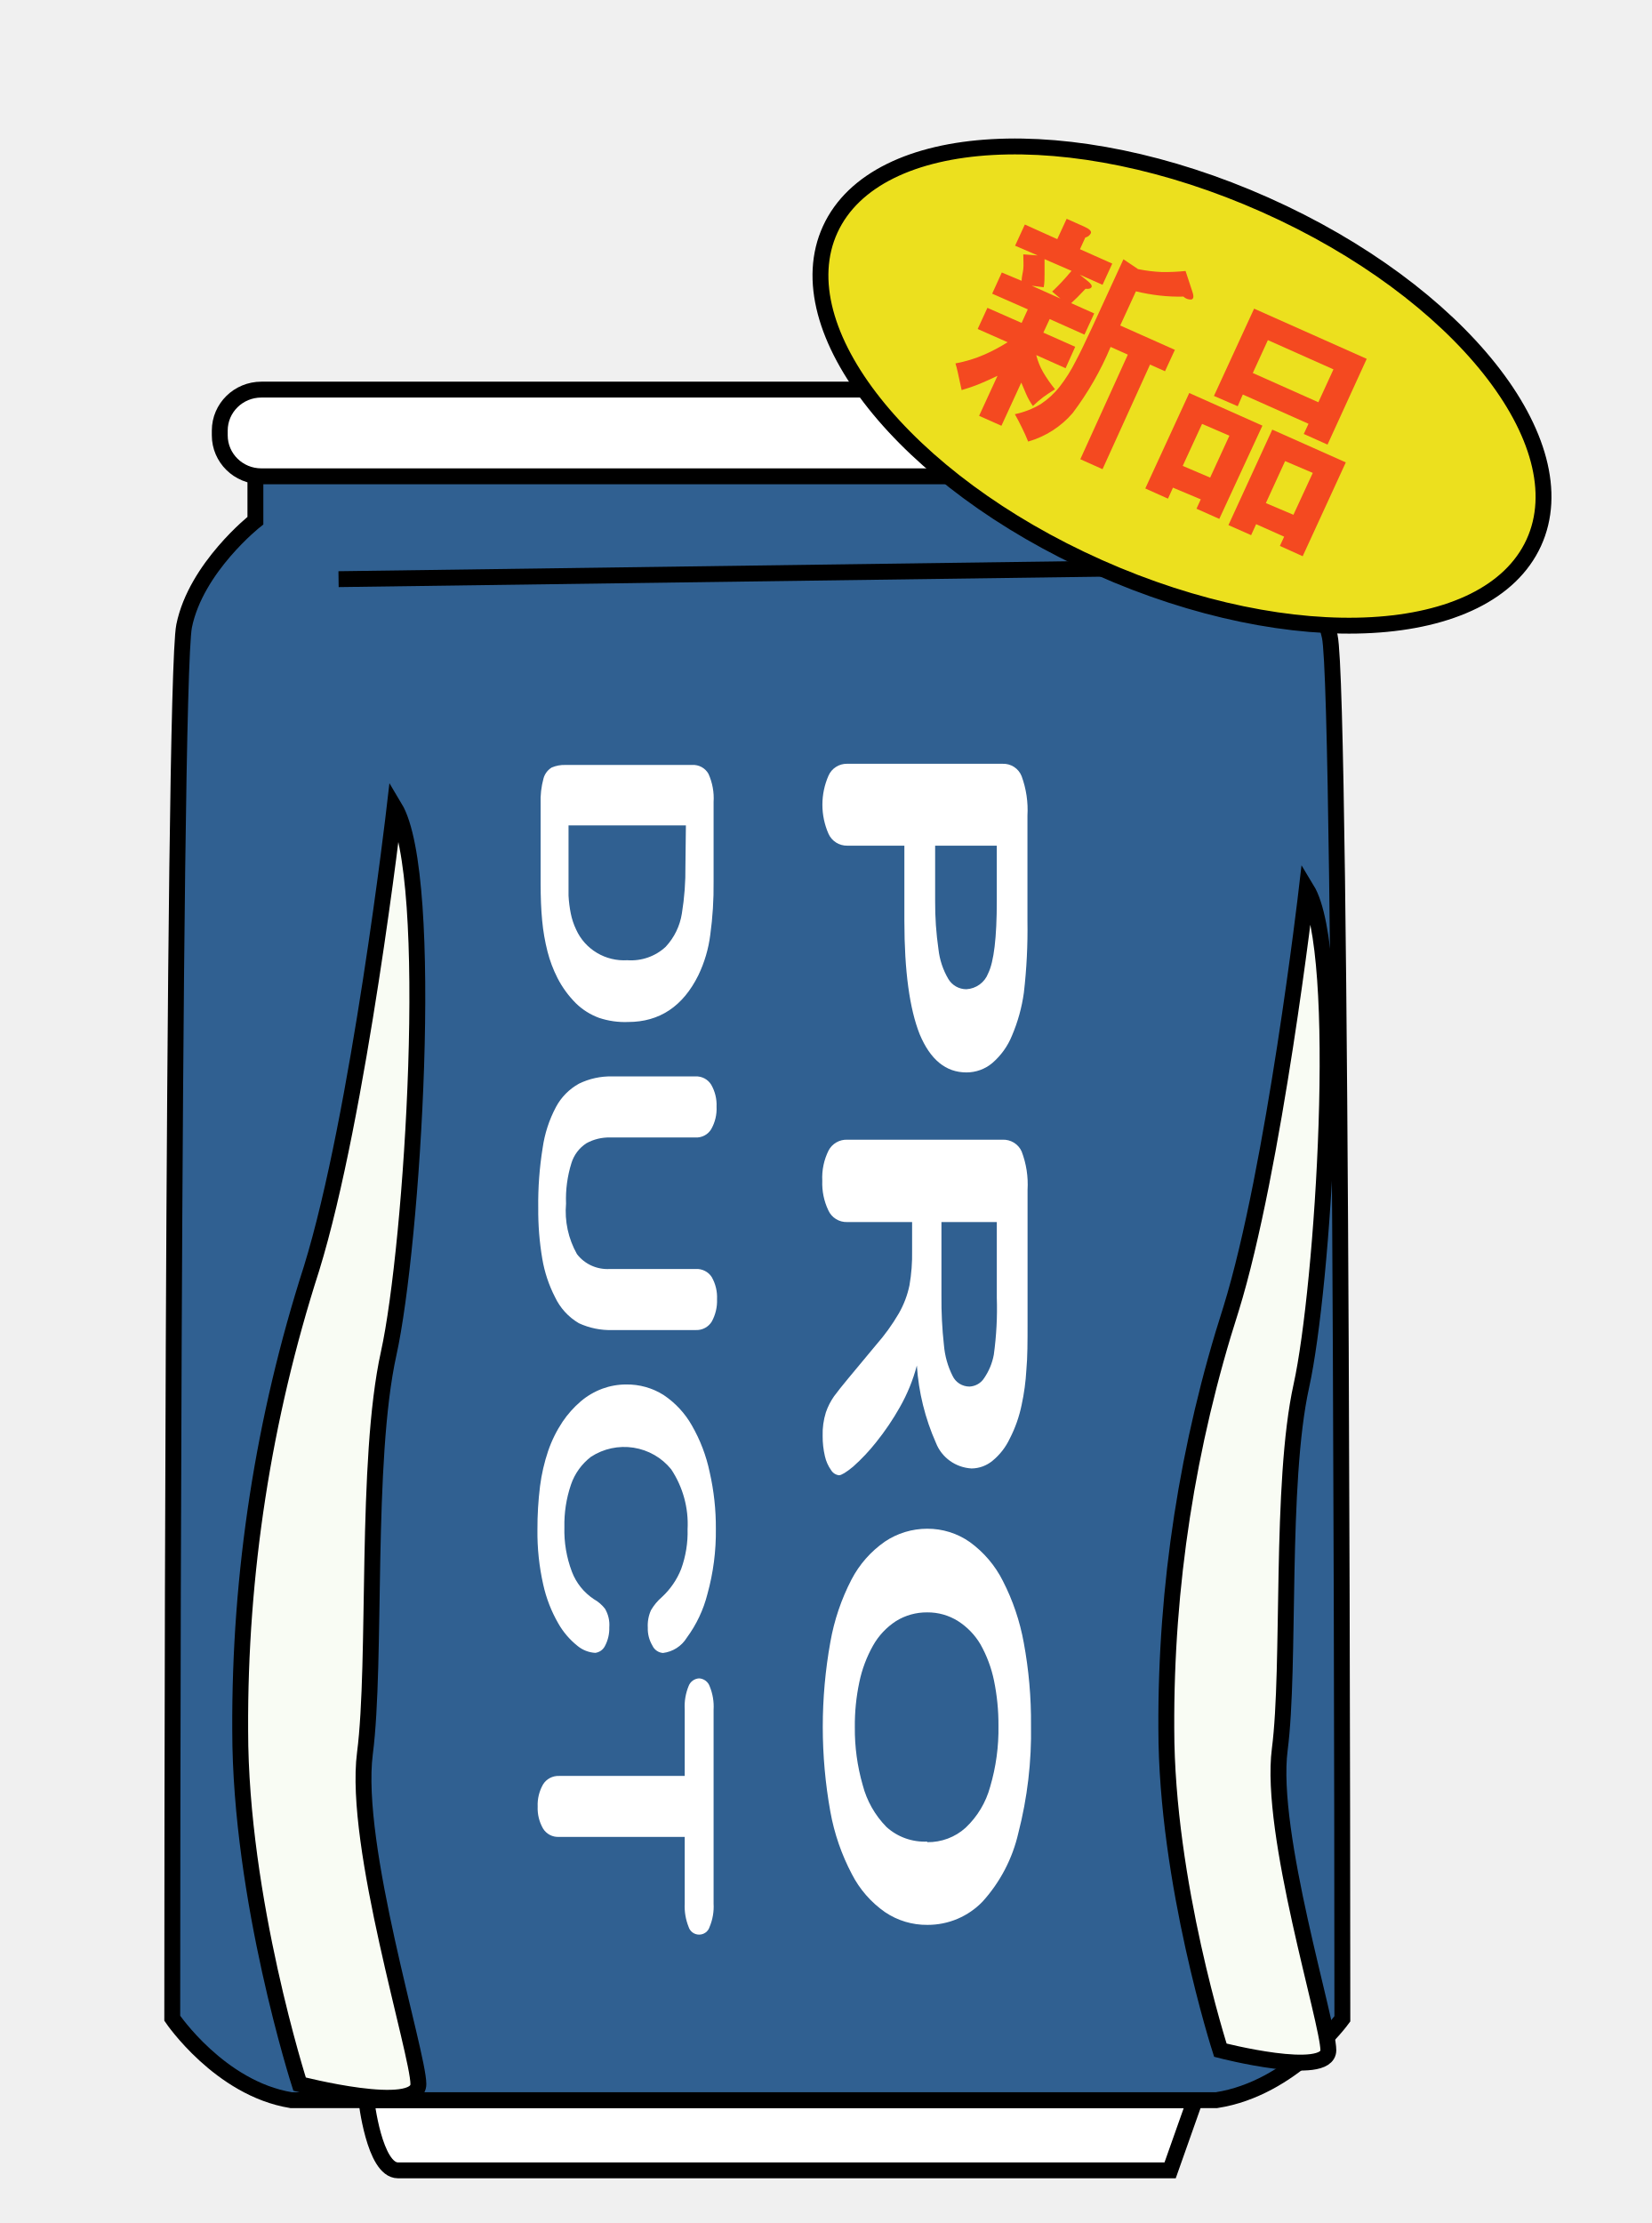
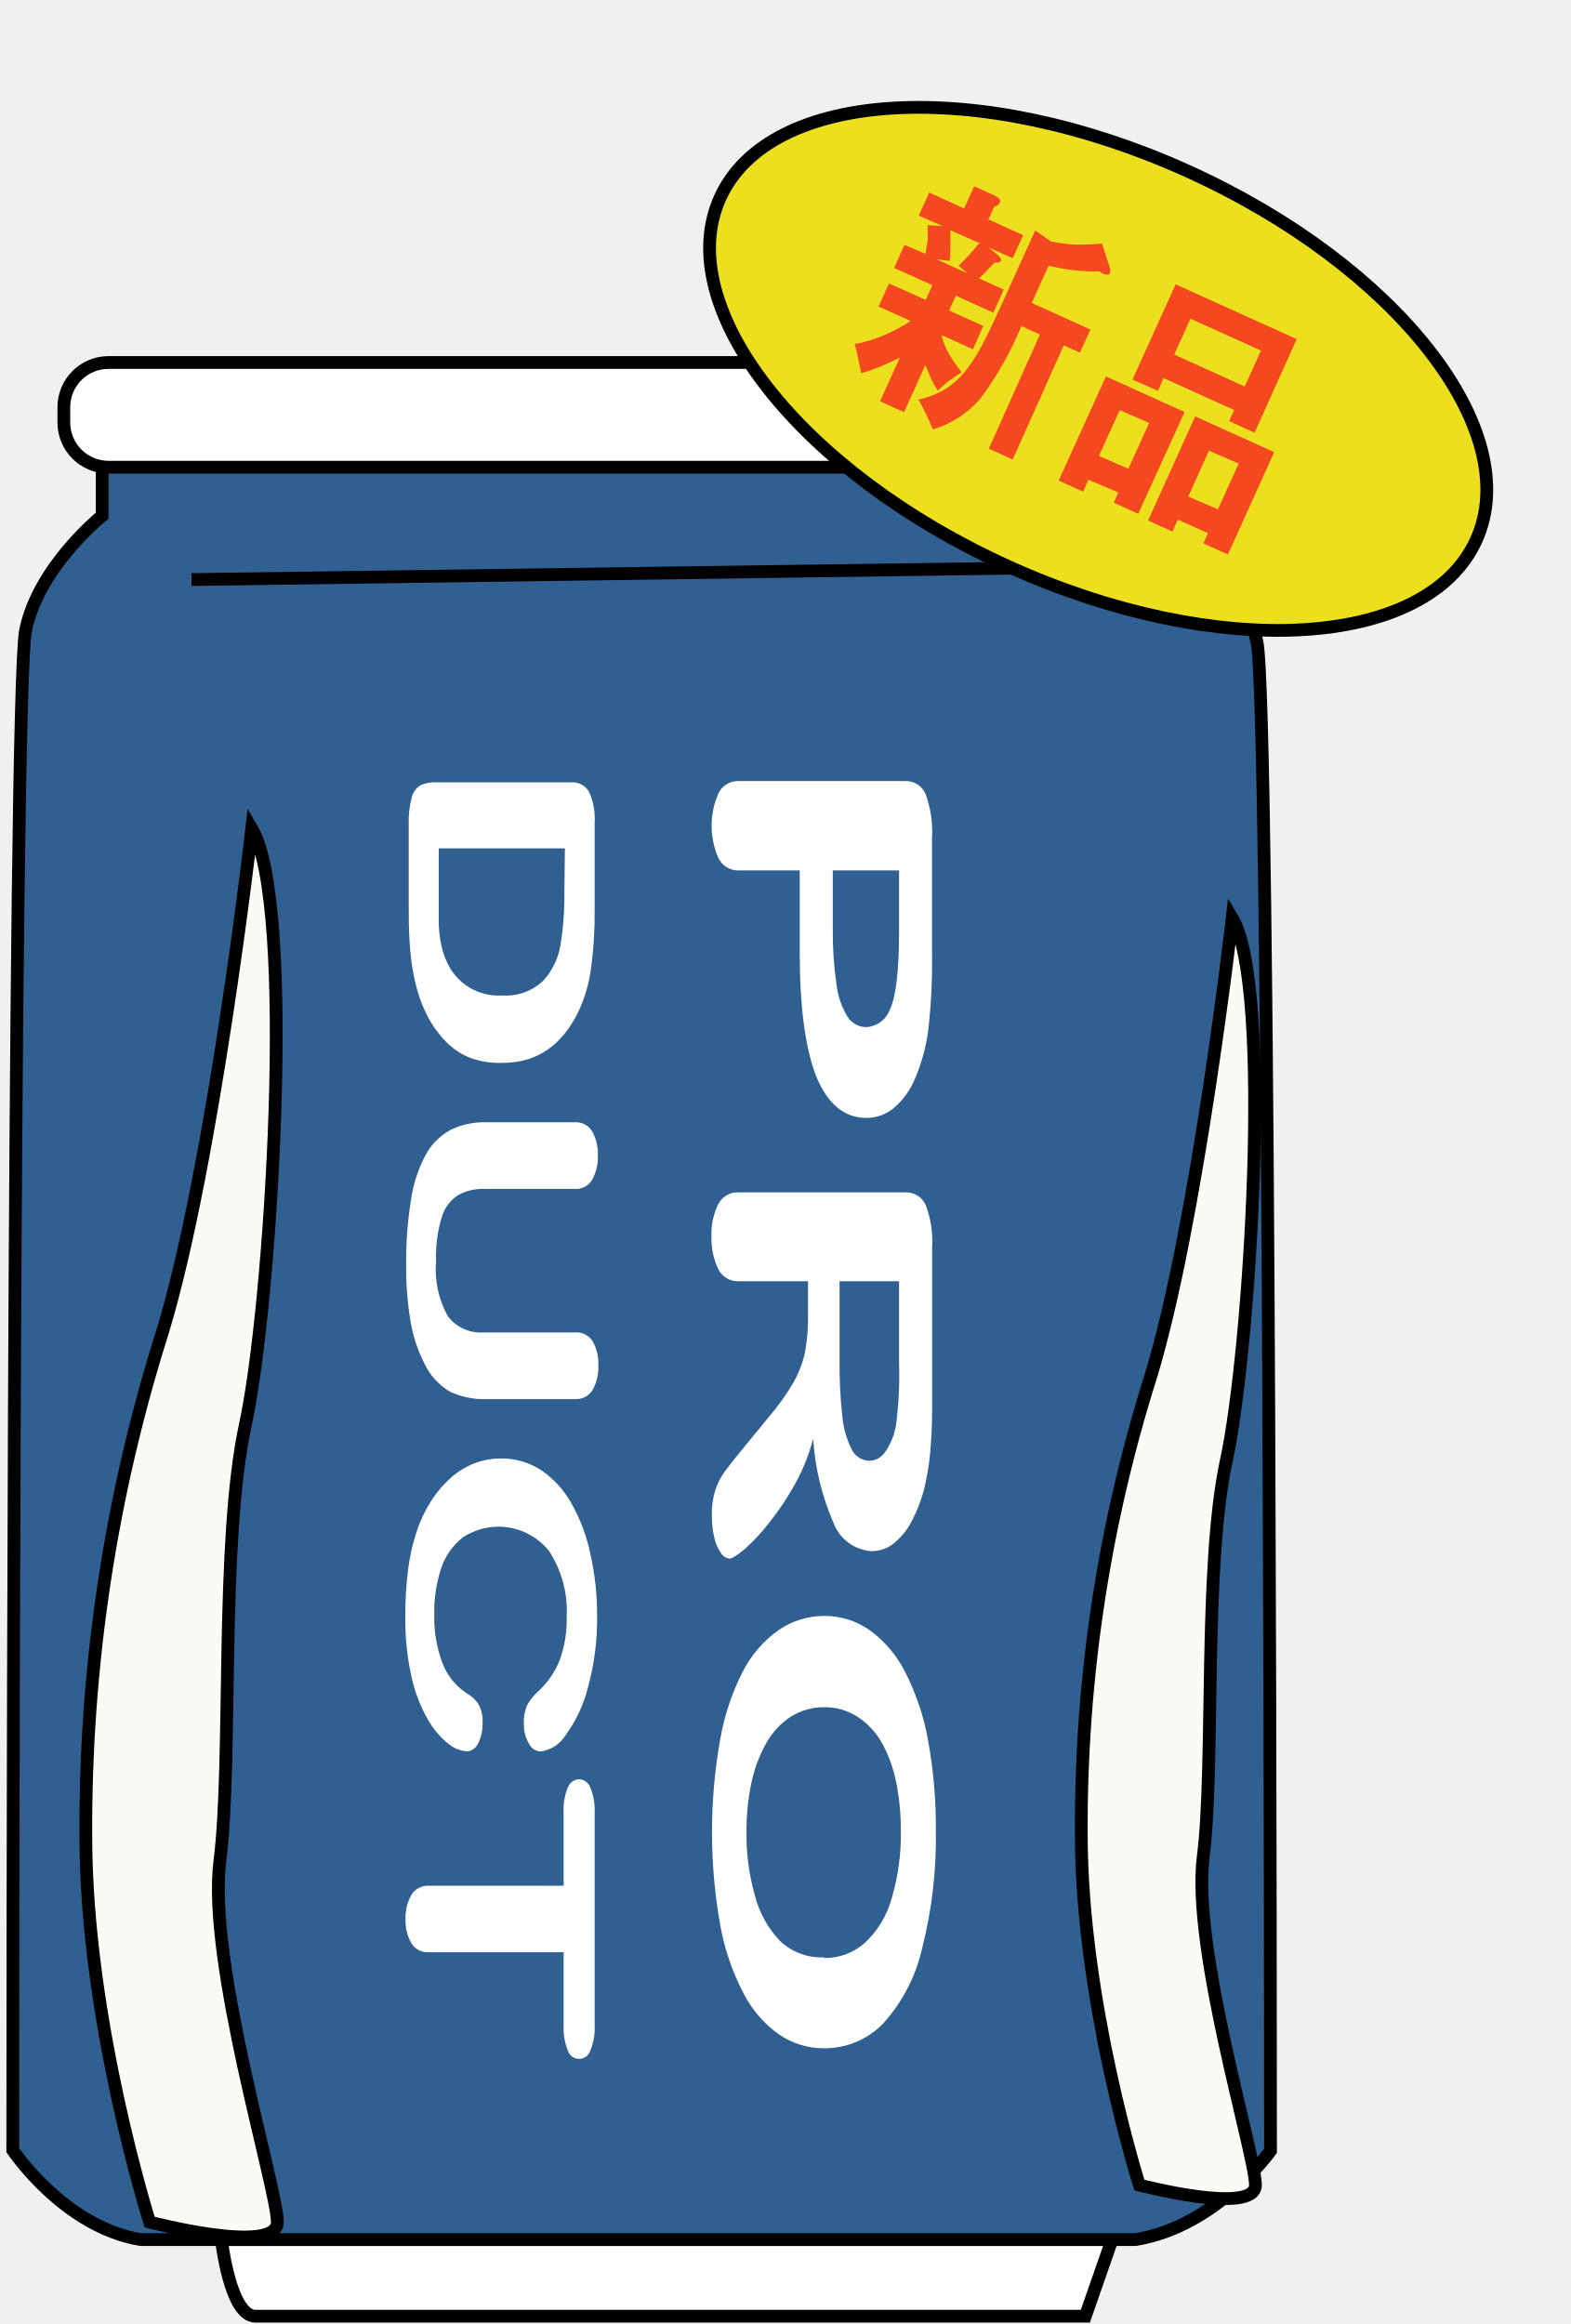
- <svg xmlns="http://www.w3.org/2000/svg" width="104" height="140" viewBox="0 0 104 140" fill="none">
-   <path d="M23.074 132.263C23.074 132.263 23.568 136.684 25.064 136.684H73.698L75.261 132.263H23.074Z" fill="white" stroke="black" stroke-miterlimit="10" />
-   <path d="M83.753 40.084C82.96 36.4 79.002 33.497 79.002 33.497V29.813L49.007 29.209V28.369L16.086 29.105V32.79C16.086 32.79 12.345 35.737 11.597 39.421C10.849 43.105 10.849 127.105 10.849 127.105C10.849 127.105 13.841 131.527 18.331 132.263H76.623C81.374 131.527 84.546 127.142 84.546 127.142C84.546 127.142 84.546 43.739 83.753 40.084Z" fill="#306091" stroke="black" stroke-miterlimit="10" />
-   <path d="M79.309 24.537H16.46C15.014 24.537 13.842 25.692 13.842 27.116V27.418C13.842 28.843 15.014 29.997 16.46 29.997H79.309C80.756 29.997 81.928 28.843 81.928 27.418V27.116C81.928 25.692 80.756 24.537 79.309 24.537Z" fill="white" stroke="black" stroke-miterlimit="10" />
-   <path d="M21.323 36.474L75.194 35.737" stroke="black" stroke-miterlimit="10" />
-   <path d="M24.855 50.842C24.855 50.842 22.61 70.221 19.617 79.903C16.594 89.304 15.079 99.111 15.128 108.972C15.128 119.626 18.869 131.254 18.869 131.254C18.869 131.254 26.351 133.192 26.351 131.254C26.351 129.316 22.236 116.237 22.984 110.423C23.732 104.61 22.984 92.002 24.481 85.231C25.977 78.459 27.473 55.204 24.855 50.842Z" fill="#F9FCF4" stroke="black" stroke-miterlimit="10" />
-   <path d="M82.302 56C82.302 56 80.259 73.618 77.536 82.43C74.79 90.976 73.414 99.891 73.458 108.854C73.458 118.551 76.862 129.117 76.862 129.117C76.862 129.117 83.663 130.878 83.663 129.117C83.663 127.356 79.922 115.463 80.603 110.18C81.284 104.897 80.603 93.439 81.965 87.272C83.327 81.104 84.711 59.964 82.302 56Z" fill="#F9FCF4" stroke="black" stroke-miterlimit="10" />
-   <path d="M56.96 57.99V53.259H53.361C53.114 53.262 52.871 53.194 52.662 53.063C52.454 52.932 52.288 52.744 52.187 52.522C51.929 51.941 51.797 51.314 51.797 50.68C51.797 50.046 51.929 49.419 52.187 48.838C52.285 48.617 52.447 48.429 52.654 48.298C52.86 48.166 53.101 48.098 53.346 48.101H63.14C63.399 48.091 63.654 48.16 63.87 48.3C64.087 48.441 64.252 48.644 64.345 48.882C64.636 49.677 64.761 50.522 64.712 51.365V57.997C64.736 59.506 64.661 61.014 64.487 62.514C64.359 63.444 64.108 64.353 63.739 65.218C63.472 65.881 63.049 66.472 62.504 66.942C62.049 67.329 61.467 67.541 60.866 67.539C59.574 67.539 58.594 66.738 57.925 65.137C57.289 63.531 56.96 61.158 56.96 57.99ZM62.781 56.737V53.259H58.898V56.737C58.891 57.758 58.961 58.777 59.108 59.788C59.181 60.445 59.392 61.08 59.728 61.652C59.844 61.848 60.01 62.012 60.209 62.126C60.409 62.239 60.635 62.3 60.866 62.3C61.167 62.282 61.457 62.179 61.7 62.002C61.943 61.826 62.129 61.584 62.235 61.305C62.599 60.569 62.781 59.046 62.781 56.737Z" fill="white" />
-   <path d="M57.447 78.776V76.963H53.362C53.111 76.971 52.864 76.905 52.653 76.774C52.441 76.643 52.273 76.452 52.172 76.227C51.895 75.644 51.764 75.005 51.79 74.362C51.756 73.703 51.892 73.047 52.187 72.454C52.297 72.243 52.467 72.067 52.675 71.947C52.882 71.827 53.121 71.768 53.362 71.776H63.141C63.393 71.765 63.644 71.83 63.858 71.961C64.073 72.093 64.243 72.285 64.345 72.513C64.64 73.284 64.767 74.107 64.719 74.93V83.322C64.719 84.479 64.719 85.474 64.644 86.27C64.603 87.013 64.503 87.752 64.345 88.48C64.194 89.218 63.943 89.931 63.597 90.602C63.343 91.143 62.97 91.622 62.505 92.002C62.137 92.305 61.675 92.475 61.195 92.481C60.704 92.454 60.231 92.289 59.833 92.004C59.435 91.719 59.128 91.327 58.951 90.875C58.265 89.33 57.858 87.68 57.746 85.997C57.505 86.913 57.145 87.795 56.676 88.62C56.239 89.396 55.739 90.135 55.18 90.831C54.744 91.382 54.261 91.895 53.736 92.363C53.302 92.725 52.987 92.909 52.845 92.909C52.742 92.897 52.643 92.861 52.556 92.805C52.469 92.748 52.397 92.673 52.344 92.585C52.157 92.32 52.025 92.022 51.955 91.708C51.857 91.287 51.809 90.857 51.813 90.425C51.798 89.927 51.867 89.429 52.015 88.952C52.138 88.591 52.312 88.249 52.531 87.935C52.741 87.648 53.047 87.264 53.451 86.778L55.172 84.708C55.715 84.091 56.196 83.425 56.609 82.718C56.926 82.165 57.154 81.565 57.282 80.942C57.406 80.227 57.461 79.502 57.447 78.776ZM62.782 81.723V76.963H59.295V81.591C59.285 82.634 59.337 83.678 59.452 84.715C59.508 85.389 59.693 86.047 59.998 86.653C60.092 86.853 60.242 87.022 60.43 87.141C60.618 87.259 60.837 87.323 61.061 87.323C61.248 87.315 61.431 87.261 61.592 87.168C61.754 87.074 61.89 86.943 61.988 86.785C62.292 86.341 62.498 85.839 62.594 85.312C62.758 84.123 62.821 82.923 62.782 81.723Z" fill="white" />
-   <path d="M64.936 108.648C64.978 110.939 64.708 113.227 64.136 115.449C63.77 117.047 62.997 118.528 61.891 119.752C61.445 120.218 60.907 120.589 60.31 120.843C59.713 121.096 59.07 121.226 58.419 121.225C57.464 121.236 56.528 120.955 55.741 120.422C54.857 119.804 54.14 118.982 53.653 118.028C53.002 116.794 52.546 115.469 52.299 114.1C51.661 110.564 51.661 106.945 52.299 103.409C52.54 102.039 52.989 100.712 53.631 99.474C54.126 98.523 54.847 97.704 55.733 97.087C56.519 96.559 57.447 96.277 58.397 96.276C59.36 96.271 60.299 96.565 61.083 97.116C61.965 97.756 62.678 98.595 63.163 99.562C63.792 100.789 64.236 102.1 64.48 103.453C64.798 105.166 64.95 106.906 64.936 108.648ZM58.397 116.016C59.291 116.029 60.156 115.705 60.814 115.11C61.561 114.406 62.096 113.514 62.362 112.531C62.731 111.282 62.908 109.985 62.886 108.684C62.892 107.724 62.797 106.766 62.602 105.825C62.438 105.034 62.153 104.271 61.756 103.563C61.407 102.968 60.92 102.463 60.335 102.09C59.756 101.726 59.083 101.537 58.397 101.544C57.704 101.538 57.024 101.727 56.437 102.09C55.833 102.483 55.335 103.014 54.985 103.637C54.583 104.354 54.292 105.126 54.125 105.929C53.926 106.864 53.831 107.817 53.84 108.773C53.828 110.003 53.994 111.229 54.334 112.413C54.591 113.408 55.106 114.32 55.831 115.058C56.175 115.371 56.579 115.614 57.02 115.772C57.461 115.93 57.929 116.001 58.397 115.979V116.016Z" fill="white" />
-   <path d="M44.944 50.511V55.529C44.957 56.65 44.887 57.77 44.734 58.881C44.623 59.76 44.37 60.615 43.986 61.416C43.013 63.381 41.537 64.363 39.557 64.363C38.94 64.387 38.324 64.3 37.739 64.106C37.192 63.907 36.694 63.595 36.28 63.192C35.808 62.722 35.414 62.183 35.112 61.593C34.842 61.062 34.631 60.504 34.484 59.928C34.321 59.286 34.208 58.633 34.147 57.975C34.08 57.282 34.05 56.501 34.05 55.624V50.614C34.029 50.08 34.09 49.546 34.23 49.03C34.306 48.742 34.49 48.495 34.746 48.337C35.017 48.221 35.311 48.166 35.606 48.175H43.59C43.798 48.162 44.005 48.208 44.188 48.307C44.371 48.406 44.522 48.555 44.622 48.735C44.873 49.293 44.984 49.902 44.944 50.511ZM43.2 51.984H35.808V54.932C35.808 55.573 35.808 56.074 35.808 56.406C35.828 56.784 35.875 57.161 35.95 57.533C36.02 57.882 36.133 58.221 36.287 58.542C36.56 59.15 37.015 59.661 37.592 60.006C38.168 60.352 38.838 60.514 39.512 60.473C39.952 60.505 40.395 60.446 40.811 60.3C41.227 60.154 41.608 59.925 41.928 59.626C42.47 59.042 42.824 58.314 42.946 57.533C43.108 56.539 43.183 55.533 43.17 54.526L43.2 51.984Z" fill="white" />
-   <path d="M38.554 67.79H43.791C43.991 67.779 44.19 67.822 44.367 67.914C44.543 68.006 44.691 68.144 44.794 68.313C45.036 68.734 45.153 69.214 45.131 69.698C45.156 70.192 45.039 70.682 44.794 71.113C44.692 71.283 44.545 71.421 44.368 71.514C44.191 71.606 43.991 71.648 43.791 71.636H38.434C37.912 71.622 37.395 71.747 36.938 71.997C36.48 72.293 36.144 72.74 35.988 73.257C35.732 74.08 35.618 74.939 35.651 75.799C35.553 76.904 35.793 78.013 36.339 78.982C36.58 79.296 36.896 79.545 37.26 79.709C37.623 79.872 38.021 79.944 38.419 79.918H43.821C44.021 79.907 44.221 79.949 44.398 80.04C44.576 80.13 44.726 80.266 44.831 80.434C45.07 80.857 45.184 81.336 45.161 81.819C45.181 82.309 45.067 82.795 44.831 83.227C44.728 83.397 44.579 83.538 44.402 83.632C44.224 83.727 44.023 83.773 43.821 83.764H38.584C37.848 83.788 37.117 83.639 36.452 83.33C35.797 82.942 35.276 82.369 34.955 81.686C34.566 80.928 34.296 80.115 34.155 79.277C33.975 78.216 33.89 77.141 33.9 76.064C33.884 74.804 33.977 73.544 34.177 72.299C34.304 71.398 34.587 70.526 35.015 69.72C35.344 69.101 35.848 68.589 36.467 68.247C37.115 67.931 37.831 67.774 38.554 67.79Z" fill="white" />
-   <path d="M37.492 104.094C37.08 104.07 36.686 103.915 36.37 103.652C35.882 103.262 35.473 102.784 35.166 102.245C34.725 101.481 34.404 100.656 34.215 99.798C33.958 98.659 33.835 97.495 33.849 96.328C33.846 95.414 33.901 94.501 34.013 93.594C34.109 92.843 34.28 92.102 34.522 91.383C34.745 90.731 35.052 90.11 35.435 89.534C35.757 89.058 36.142 88.627 36.58 88.252C36.983 87.91 37.444 87.641 37.941 87.456C38.42 87.281 38.927 87.191 39.438 87.191C40.273 87.179 41.092 87.41 41.795 87.854C42.532 88.347 43.142 89.003 43.575 89.77C44.104 90.688 44.483 91.683 44.698 92.717C44.964 93.888 45.095 95.084 45.087 96.284C45.105 97.669 44.926 99.051 44.556 100.388C44.306 101.38 43.864 102.316 43.254 103.143C43.094 103.404 42.876 103.625 42.617 103.791C42.358 103.957 42.064 104.063 41.757 104.101C41.614 104.09 41.477 104.041 41.36 103.959C41.243 103.877 41.15 103.766 41.091 103.637C40.888 103.296 40.787 102.905 40.8 102.51C40.777 102.131 40.846 101.752 41.002 101.405C41.184 101.094 41.416 100.815 41.69 100.579C42.223 100.086 42.637 99.482 42.902 98.811C43.193 98.008 43.33 97.158 43.306 96.306C43.376 94.972 43.014 93.651 42.273 92.533C41.684 91.804 40.839 91.318 39.904 91.172C38.969 91.026 38.013 91.23 37.223 91.745C36.635 92.196 36.195 92.809 35.959 93.506C35.667 94.367 35.528 95.272 35.547 96.18C35.521 97.135 35.681 98.085 36.019 98.98C36.285 99.686 36.769 100.291 37.403 100.712C37.676 100.865 37.915 101.07 38.106 101.316C38.314 101.671 38.408 102.079 38.375 102.488C38.388 102.898 38.292 103.304 38.099 103.667C38.041 103.781 37.955 103.88 37.85 103.955C37.744 104.029 37.621 104.077 37.492 104.094Z" fill="white" />
-   <path d="M43.126 119.884V115.684H35.21C35.009 115.696 34.808 115.652 34.63 115.559C34.452 115.465 34.303 115.325 34.2 115.154C33.96 114.734 33.844 114.257 33.864 113.776C33.843 113.29 33.96 112.808 34.2 112.383C34.304 112.212 34.453 112.072 34.63 111.978C34.808 111.883 35.008 111.837 35.21 111.845H43.126V107.653C43.096 107.15 43.181 106.646 43.373 106.179C43.424 106.045 43.513 105.928 43.63 105.843C43.747 105.758 43.887 105.708 44.032 105.7C44.181 105.709 44.324 105.761 44.443 105.85C44.561 105.94 44.65 106.062 44.698 106.201C44.89 106.668 44.975 107.172 44.944 107.675V119.884C44.974 120.388 44.887 120.892 44.69 121.358C44.647 121.497 44.56 121.619 44.441 121.705C44.323 121.792 44.179 121.838 44.032 121.838C43.884 121.838 43.741 121.792 43.622 121.705C43.504 121.619 43.416 121.497 43.373 121.358C43.184 120.89 43.1 120.387 43.126 119.884Z" fill="white" />
-   <path d="M96.599 34.188C99.495 27.885 91.925 18.355 79.69 12.902C67.455 7.449 55.189 8.138 52.292 14.441C49.396 20.743 56.966 30.273 69.201 35.726C81.436 41.179 93.703 40.491 96.599 34.188Z" fill="#ECE01E" stroke="black" stroke-miterlimit="10" />
-   <path d="M67.114 23.189L65.266 22.363C65.36 22.74 65.506 23.102 65.7 23.439C65.921 23.816 66.171 24.175 66.448 24.515C66.133 24.714 65.886 24.876 65.7 25.016C65.474 25.187 65.259 25.372 65.056 25.569C64.891 25.338 64.75 25.091 64.637 24.832C64.557 24.655 64.453 24.41 64.323 24.095L63.073 26.814L61.667 26.188L62.826 23.668C62.452 23.852 62.078 24.014 61.734 24.161C61.353 24.318 60.963 24.453 60.567 24.567L60.44 23.985L60.32 23.432C60.275 23.233 60.23 23.049 60.178 22.887C60.809 22.771 61.424 22.584 62.011 22.327C62.514 22.105 62.999 21.846 63.462 21.553L61.577 20.72L62.19 19.387L64.345 20.337L64.734 19.483L62.49 18.495L63.096 17.161L64.345 17.685C64.345 17.441 64.42 17.206 64.45 16.948C64.48 16.69 64.45 16.307 64.45 16.019L65.355 16.086L63.934 15.474L64.547 14.14L66.59 15.061L67.181 13.779L68.303 14.28C68.617 14.42 68.752 14.553 68.707 14.686C68.673 14.754 68.624 14.814 68.563 14.861C68.502 14.909 68.431 14.942 68.356 14.958L68.019 15.695L70.054 16.601L69.441 17.935L68.011 17.301L68.498 17.692C68.715 17.861 68.797 18.001 68.745 18.09C68.692 18.178 68.573 18.208 68.371 18.186L67.854 18.724L67.465 19.092L68.917 19.74L68.303 21.074L66.111 20.094L65.714 20.949L67.72 21.84L67.114 23.189ZM73.376 23.38L72.433 22.96L69.441 29.548L68.041 28.921L71.034 22.334L69.949 21.848C69.332 23.327 68.53 24.726 67.562 26.011C66.827 26.868 65.851 27.494 64.757 27.809C64.637 27.507 64.502 27.212 64.353 26.91C64.203 26.608 64.076 26.357 63.919 26.085C64.489 25.966 65.035 25.754 65.535 25.458C65.994 25.156 66.401 24.783 66.74 24.353C67.126 23.856 67.462 23.323 67.742 22.761C67.989 22.305 68.333 21.59 68.782 20.625L70.757 16.329L71.678 16.948C72.17 17.049 72.671 17.111 73.174 17.132C73.674 17.14 74.173 17.117 74.67 17.066L75.097 18.363C75.202 18.665 75.179 18.834 75.029 18.863C74.939 18.869 74.848 18.855 74.763 18.823C74.678 18.791 74.6 18.742 74.536 18.679C74.036 18.691 73.536 18.669 73.039 18.613C72.535 18.555 72.036 18.467 71.543 18.348L70.555 20.499L73.997 22.032L73.376 23.38ZM64.981 17.994L66.792 18.805L66.268 18.363C66.478 18.163 66.665 17.979 66.837 17.795C67.009 17.611 67.278 17.316 67.488 17.058L65.789 16.321C65.789 16.705 65.789 17.014 65.789 17.25C65.789 17.486 65.789 17.825 65.737 18.09L64.981 17.994Z" fill="#F44920" />
-   <path d="M76.795 32.679L75.359 32.038L75.628 31.448L73.877 30.712L73.563 31.404L72.134 30.763L74.902 24.751L79.511 26.806L76.795 32.679ZM75.71 26.696L74.491 29.341L76.219 30.078L77.431 27.44L75.71 26.696ZM83.611 28L82.115 27.33L82.414 26.689L78.276 24.846L77.955 25.583L76.458 24.935L78.987 19.438L86.08 22.599L83.611 28ZM82.047 35.03L80.611 34.381L80.88 33.799L79.115 33.011L78.8 33.703L77.371 33.07L80.132 27.057L84.763 29.12L82.047 35.03ZM79.855 21.42L78.905 23.491L83.035 25.333L83.985 23.262L79.855 21.42ZM80.94 29.039L79.728 31.684L81.464 32.421L82.683 29.783L80.94 29.039Z" fill="#F44920" />
+ <svg xmlns="http://www.w3.org/2000/svg" width="123" height="182" viewBox="0 0 123 182" fill="none">
+   <path d="M17.34 175.388C17.34 175.388 18 181.388 20 181.388H85L87.09 175.388H17.34Z" fill="white" stroke="black" stroke-miterlimit="10" />
+   <path d="M98.44 50.288C97.38 45.288 92.09 41.348 92.09 41.348V36.348L52 35.528V34.388L8 35.388V40.388C8 40.388 3 44.388 2 49.388C1 54.388 1 168.388 1 168.388C1 168.388 5 174.388 11 175.388H88.91C95.26 174.388 99.5 168.438 99.5 168.438C99.5 168.438 99.5 55.248 98.44 50.288Z" fill="#306091" stroke="black" stroke-miterlimit="10" />
+   <path d="M92.5 28.388H8.5C6.567 28.388 5 29.955 5 31.888V33.088C5 35.021 6.567 36.588 8.5 36.588H92.5C94.433 36.588 96 35.021 96 33.088V31.888C96 29.955 94.433 28.388 92.5 28.388Z" fill="white" stroke="black" stroke-miterlimit="10" />
+   <path d="M15 45.388L87 44.388" stroke="black" stroke-miterlimit="10" />
+   <path d="M19.72 64.888C19.72 64.888 16.72 91.188 12.72 104.328C8.679 117.085 6.655 130.396 6.72 143.778C6.72 158.238 11.72 174.018 11.72 174.018C11.72 174.018 21.72 176.648 21.72 174.018C21.72 171.388 16.22 153.638 17.22 145.748C18.22 137.858 17.22 120.748 19.22 111.558C21.22 102.368 23.22 70.808 19.72 64.888Z" fill="#F9FCF4" stroke="black" stroke-miterlimit="10" />
+   <path d="M96.5 71.888C96.5 71.888 93.77 95.798 90.13 107.758C86.46 119.355 84.622 131.454 84.68 143.618C84.68 156.778 89.23 171.118 89.23 171.118C89.23 171.118 98.32 173.508 98.32 171.118C98.32 168.728 93.32 152.588 94.23 145.418C95.14 138.248 94.23 122.698 96.05 114.328C97.87 105.958 99.72 77.268 96.5 71.888Z" fill="#F9FCF4" stroke="black" stroke-miterlimit="10" />
+   <path d="M62.63 74.587V68.167H57.82C57.489 68.171 57.165 68.079 56.886 67.901C56.607 67.724 56.386 67.469 56.25 67.167C55.906 66.379 55.729 65.528 55.729 64.667C55.729 63.807 55.906 62.956 56.25 62.167C56.382 61.867 56.599 61.612 56.874 61.434C57.15 61.256 57.472 61.163 57.8 61.167H70.89C71.236 61.153 71.577 61.248 71.866 61.438C72.155 61.628 72.377 61.904 72.5 62.227C72.889 63.306 73.056 64.453 72.99 65.597V74.597C73.023 76.645 72.923 78.693 72.69 80.727C72.519 81.989 72.183 83.223 71.69 84.397C71.333 85.297 70.768 86.099 70.04 86.737C69.431 87.262 68.654 87.55 67.85 87.547C66.123 87.547 64.813 86.461 63.92 84.287C63.07 82.107 62.63 78.887 62.63 74.587ZM70.41 72.887V68.167H65.22V72.887C65.211 74.272 65.304 75.656 65.5 77.027C65.598 77.919 65.88 78.781 66.33 79.557C66.484 79.824 66.706 80.046 66.972 80.201C67.239 80.355 67.542 80.437 67.85 80.437C68.253 80.413 68.64 80.273 68.965 80.033C69.289 79.794 69.538 79.465 69.68 79.087C70.167 78.087 70.41 76.021 70.41 72.887Z" fill="white" />
+   <path d="M63.28 102.798V100.338H57.82C57.486 100.348 57.156 100.259 56.872 100.081C56.589 99.902 56.365 99.644 56.23 99.338C55.872 98.572 55.697 97.733 55.72 96.888C55.674 95.993 55.856 95.102 56.25 94.298C56.398 94.011 56.624 93.773 56.902 93.61C57.18 93.447 57.498 93.366 57.82 93.378H70.89C71.228 93.363 71.562 93.45 71.85 93.629C72.137 93.807 72.364 94.068 72.5 94.378C72.894 95.424 73.064 96.541 73 97.658V109.048C73 110.618 73 111.968 72.9 113.048C72.845 114.056 72.711 115.06 72.5 116.048C72.298 117.048 71.962 118.017 71.5 118.928C71.161 119.662 70.662 120.311 70.04 120.828C69.549 121.239 68.931 121.468 68.29 121.478C67.633 121.441 67.001 121.216 66.469 120.829C65.937 120.443 65.528 119.911 65.29 119.298C64.374 117.201 63.829 114.961 63.68 112.678C63.358 113.921 62.877 115.117 62.25 116.238C61.666 117.29 60.997 118.294 60.25 119.238C59.668 119.985 59.022 120.681 58.32 121.318C57.74 121.808 57.32 122.058 57.13 122.058C56.992 122.041 56.86 121.993 56.743 121.916C56.627 121.84 56.53 121.738 56.46 121.618C56.21 121.259 56.033 120.855 55.94 120.428C55.809 119.857 55.745 119.273 55.75 118.688C55.731 118.011 55.822 117.335 56.02 116.688C56.185 116.198 56.417 115.733 56.71 115.308C56.99 114.918 57.4 114.398 57.94 113.738L60.24 110.928C60.965 110.091 61.608 109.187 62.16 108.228C62.584 107.476 62.888 106.663 63.06 105.818C63.231 104.82 63.305 103.809 63.28 102.798ZM70.41 106.798V100.338H65.75V106.618C65.736 108.034 65.806 109.45 65.96 110.858C66.035 111.773 66.282 112.665 66.69 113.488C66.816 113.759 67.016 113.988 67.267 114.149C67.519 114.311 67.811 114.397 68.11 114.398C68.361 114.386 68.605 114.314 68.821 114.186C69.037 114.059 69.218 113.881 69.35 113.668C69.756 113.064 70.032 112.383 70.16 111.668C70.379 110.054 70.462 108.425 70.41 106.798Z" fill="white" />
+   <path d="M73.29 143.337C73.345 146.448 72.985 149.552 72.22 152.567C71.731 154.737 70.698 156.746 69.22 158.407C68.624 159.04 67.905 159.544 67.107 159.888C66.309 160.232 65.449 160.409 64.58 160.407C63.303 160.422 62.053 160.041 61 159.317C59.819 158.478 58.861 157.362 58.21 156.067C57.34 154.393 56.729 152.596 56.4 150.737C55.547 145.938 55.547 141.026 56.4 136.227C56.722 134.368 57.322 132.568 58.18 130.887C58.842 129.597 59.806 128.485 60.99 127.647C62.039 126.932 63.28 126.549 64.55 126.547C65.837 126.541 67.093 126.94 68.14 127.687C69.318 128.556 70.272 129.695 70.92 131.007C71.761 132.672 72.354 134.451 72.68 136.287C73.105 138.613 73.309 140.973 73.29 143.337ZM64.55 153.337C65.744 153.356 66.9 152.915 67.78 152.107C68.778 151.153 69.495 149.942 69.85 148.607C70.343 146.912 70.579 145.153 70.55 143.387C70.558 142.084 70.431 140.784 70.17 139.507C69.951 138.433 69.57 137.398 69.04 136.437C68.574 135.63 67.922 134.945 67.14 134.437C66.367 133.944 65.467 133.687 64.55 133.697C63.624 133.688 62.715 133.945 61.93 134.437C61.124 134.971 60.458 135.691 59.99 136.537C59.452 137.51 59.064 138.559 58.84 139.647C58.574 140.917 58.447 142.211 58.46 143.507C58.444 145.177 58.666 146.841 59.12 148.447C59.463 149.798 60.152 151.035 61.12 152.037C61.58 152.463 62.121 152.792 62.71 153.007C63.298 153.221 63.924 153.317 64.55 153.287V153.337Z" fill="white" />
+   <path d="M46.57 64.438V71.248C46.587 72.769 46.494 74.29 46.29 75.797C46.141 76.99 45.804 78.151 45.29 79.237C43.99 81.904 42.017 83.237 39.37 83.237C38.545 83.27 37.722 83.151 36.94 82.888C36.209 82.618 35.544 82.195 34.99 81.647C34.36 81.01 33.834 80.278 33.43 79.478C33.068 78.757 32.786 77.999 32.59 77.218C32.372 76.347 32.221 75.461 32.14 74.567C32.05 73.627 32.01 72.567 32.01 71.377V64.578C31.982 63.853 32.063 63.128 32.25 62.428C32.352 62.038 32.599 61.701 32.94 61.487C33.303 61.33 33.695 61.255 34.09 61.267H44.76C45.038 61.25 45.316 61.312 45.56 61.447C45.805 61.582 46.006 61.783 46.14 62.028C46.476 62.784 46.623 63.611 46.57 64.438ZM44.24 66.438H34.36V70.438C34.36 71.308 34.36 71.987 34.36 72.438C34.386 72.951 34.45 73.463 34.55 73.968C34.642 74.441 34.794 74.901 35 75.338C35.364 76.162 35.973 76.856 36.743 77.325C37.514 77.793 38.41 78.014 39.31 77.957C39.899 78.001 40.49 77.922 41.047 77.724C41.603 77.525 42.111 77.213 42.54 76.808C43.263 76.016 43.737 75.028 43.9 73.968C44.117 72.619 44.217 71.254 44.2 69.888L44.24 66.438Z" fill="white" />
+   <path d="M38.03 87.888H45.03C45.297 87.873 45.562 87.931 45.799 88.056C46.035 88.181 46.232 88.368 46.37 88.597C46.694 89.169 46.85 89.821 46.82 90.477C46.853 91.147 46.697 91.812 46.37 92.397C46.234 92.628 46.037 92.816 45.8 92.942C45.564 93.067 45.297 93.124 45.03 93.108H37.87C37.171 93.089 36.481 93.258 35.87 93.597C35.258 94 34.808 94.605 34.6 95.308C34.258 96.424 34.106 97.59 34.15 98.757C34.019 100.257 34.34 101.761 35.07 103.077C35.392 103.503 35.814 103.842 36.3 104.063C36.785 104.285 37.318 104.383 37.85 104.347H45.07C45.337 104.332 45.603 104.389 45.841 104.512C46.078 104.635 46.279 104.82 46.42 105.047C46.739 105.621 46.891 106.272 46.86 106.927C46.887 107.592 46.735 108.252 46.42 108.837C46.282 109.069 46.083 109.26 45.845 109.388C45.608 109.517 45.34 109.579 45.07 109.567H38.07C37.087 109.6 36.11 109.397 35.22 108.977C34.346 108.451 33.649 107.674 33.22 106.747C32.7 105.718 32.34 104.615 32.15 103.477C31.91 102.037 31.796 100.578 31.81 99.118C31.788 97.407 31.912 95.697 32.18 94.007C32.35 92.785 32.728 91.601 33.3 90.507C33.739 89.667 34.413 88.972 35.24 88.507C36.106 88.079 37.064 87.866 38.03 87.888Z" fill="white" />
+   <path d="M36.61 137.157C36.058 137.125 35.532 136.914 35.11 136.557C34.457 136.028 33.911 135.38 33.5 134.647C32.911 133.612 32.483 132.492 32.23 131.327C31.886 129.782 31.721 128.201 31.74 126.617C31.736 125.377 31.809 124.138 31.96 122.907C32.088 121.888 32.316 120.883 32.64 119.907C32.938 119.022 33.348 118.179 33.86 117.397C34.29 116.752 34.804 116.166 35.39 115.657C35.929 115.194 36.545 114.828 37.21 114.577C37.85 114.34 38.527 114.218 39.21 114.217C40.326 114.201 41.421 114.515 42.36 115.117C43.346 115.786 44.161 116.677 44.74 117.717C45.447 118.964 45.953 120.314 46.24 121.717C46.596 123.306 46.771 124.93 46.76 126.557C46.785 128.438 46.546 130.313 46.05 132.127C45.716 133.474 45.125 134.744 44.31 135.867C44.096 136.221 43.805 136.521 43.459 136.746C43.112 136.972 42.72 137.115 42.31 137.167C42.119 137.152 41.935 137.085 41.779 136.974C41.622 136.863 41.498 136.713 41.42 136.537C41.148 136.074 41.013 135.544 41.03 135.007C40.999 134.493 41.092 133.979 41.3 133.507C41.543 133.086 41.854 132.708 42.22 132.387C42.932 131.718 43.486 130.898 43.84 129.987C44.229 128.897 44.412 127.744 44.38 126.587C44.474 124.778 43.99 122.985 43 121.467C42.212 120.478 41.082 119.819 39.833 119.621C38.584 119.423 37.305 119.7 36.25 120.397C35.464 121.01 34.876 121.842 34.56 122.787C34.17 123.957 33.984 125.185 34.01 126.417C33.975 127.713 34.189 129.003 34.64 130.217C34.997 131.174 35.644 131.996 36.49 132.567C36.855 132.775 37.175 133.054 37.43 133.387C37.708 133.869 37.834 134.423 37.79 134.977C37.807 135.534 37.679 136.085 37.42 136.577C37.343 136.733 37.229 136.867 37.087 136.968C36.946 137.07 36.782 137.134 36.61 137.157Z" fill="white" />
+   <path d="M44.14 158.587V152.887H33.56C33.291 152.903 33.022 152.844 32.784 152.717C32.546 152.59 32.347 152.4 32.21 152.167C31.889 151.598 31.733 150.95 31.76 150.297C31.732 149.638 31.888 148.984 32.21 148.407C32.348 148.175 32.547 147.985 32.785 147.857C33.022 147.728 33.29 147.666 33.56 147.677H44.14V141.987C44.099 141.304 44.212 140.621 44.47 139.987C44.538 139.805 44.657 139.647 44.813 139.531C44.969 139.416 45.156 139.349 45.35 139.337C45.549 139.349 45.74 139.42 45.899 139.541C46.058 139.662 46.176 139.828 46.24 140.017C46.498 140.651 46.61 141.334 46.57 142.017V158.587C46.61 159.271 46.493 159.955 46.23 160.587C46.172 160.776 46.056 160.941 45.898 161.058C45.739 161.176 45.547 161.239 45.35 161.239C45.153 161.239 44.961 161.176 44.803 161.058C44.644 160.941 44.528 160.776 44.47 160.587C44.217 159.952 44.105 159.27 44.14 158.587Z" fill="white" />
+   <path d="M115.613 42.288C119.484 33.734 109.366 20.801 93.013 13.4C76.66 6 60.266 6.934 56.395 15.488C52.524 24.041 62.642 36.975 78.994 44.376C95.347 51.776 111.742 50.842 115.613 42.288Z" fill="#ECE01E" stroke="black" stroke-miterlimit="10" />
+   <path d="M76.2 27.357L73.73 26.237C73.856 26.748 74.051 27.239 74.31 27.697C74.607 28.208 74.941 28.696 75.31 29.157C74.89 29.427 74.56 29.647 74.31 29.837C74.008 30.07 73.721 30.32 73.45 30.587C73.229 30.274 73.042 29.939 72.89 29.587C72.783 29.347 72.643 29.014 72.47 28.587L70.8 32.277L68.92 31.427L70.47 28.007C69.97 28.257 69.47 28.477 69.01 28.677C68.501 28.89 67.98 29.073 67.45 29.227L67.28 28.437L67.12 27.687C67.06 27.417 67 27.167 66.93 26.947C67.774 26.791 68.596 26.536 69.38 26.187C70.052 25.886 70.701 25.535 71.32 25.137L68.8 24.007L69.62 22.197L72.5 23.487L73.02 22.327L70.02 20.987L70.83 19.177L72.5 19.887C72.5 19.557 72.6 19.237 72.64 18.887C72.68 18.537 72.64 18.017 72.64 17.627L73.85 17.717L71.95 16.887L72.77 15.077L75.5 16.327L76.29 14.587L77.79 15.267C78.21 15.457 78.39 15.637 78.33 15.817C78.284 15.91 78.219 15.992 78.137 16.056C78.056 16.12 77.961 16.165 77.86 16.187L77.41 17.187L80.13 18.417L79.31 20.227L77.4 19.367L78.05 19.897C78.34 20.127 78.45 20.317 78.38 20.437C78.31 20.557 78.15 20.597 77.88 20.567L77.19 21.297L76.67 21.797L78.61 22.677L77.79 24.487L74.86 23.157L74.33 24.317L77.01 25.527L76.2 27.357ZM84.57 27.617L83.31 27.047L79.31 35.987L77.44 35.137L81.44 26.197L79.99 25.537C79.165 27.546 78.093 29.443 76.8 31.187C75.817 32.351 74.513 33.2 73.05 33.627C72.89 33.217 72.71 32.817 72.51 32.407C72.31 31.997 72.14 31.657 71.93 31.287C72.692 31.126 73.422 30.839 74.09 30.437C74.704 30.027 75.248 29.521 75.7 28.937C76.216 28.263 76.665 27.539 77.04 26.777C77.37 26.157 77.83 25.187 78.43 23.877L81.07 18.047L82.3 18.907C82.959 19.046 83.628 19.129 84.3 19.157C84.968 19.168 85.636 19.138 86.3 19.067L86.87 20.827C87.01 21.237 86.98 21.467 86.78 21.507C86.659 21.514 86.537 21.495 86.424 21.452C86.31 21.409 86.207 21.343 86.12 21.257C85.452 21.273 84.784 21.243 84.12 21.167C83.447 21.089 82.779 20.969 82.12 20.807L80.8 23.727L85.4 25.807L84.57 27.617ZM73.35 20.307L75.77 21.407L75.07 20.807C75.35 20.537 75.6 20.287 75.83 20.037C76.06 19.787 76.42 19.387 76.7 19.037L74.43 18.037C74.43 18.557 74.43 18.977 74.43 19.297C74.43 19.617 74.43 20.077 74.36 20.437L73.35 20.307Z" fill="#F44920" />
+   <path d="M89.14 40.238L87.22 39.368L87.58 38.568L85.24 37.568L84.82 38.508L82.91 37.638L86.61 29.478L92.77 32.268L89.14 40.238ZM87.69 32.118L86.06 35.708L88.37 36.708L89.99 33.128L87.69 32.118ZM98.25 33.888L96.25 32.978L96.65 32.108L91.12 29.608L90.69 30.608L88.69 29.728L92.07 22.268L101.55 26.558L98.25 33.888ZM96.16 43.428L94.24 42.548L94.6 41.758L92.24 40.688L91.82 41.628L89.91 40.768L93.6 32.608L99.79 35.408L96.16 43.428ZM93.23 24.958L91.96 27.768L97.48 30.268L98.75 27.458L93.23 24.958ZM94.68 35.298L93.06 38.888L95.38 39.888L97.01 36.308L94.68 35.298Z" fill="#F44920" />
</svg>
